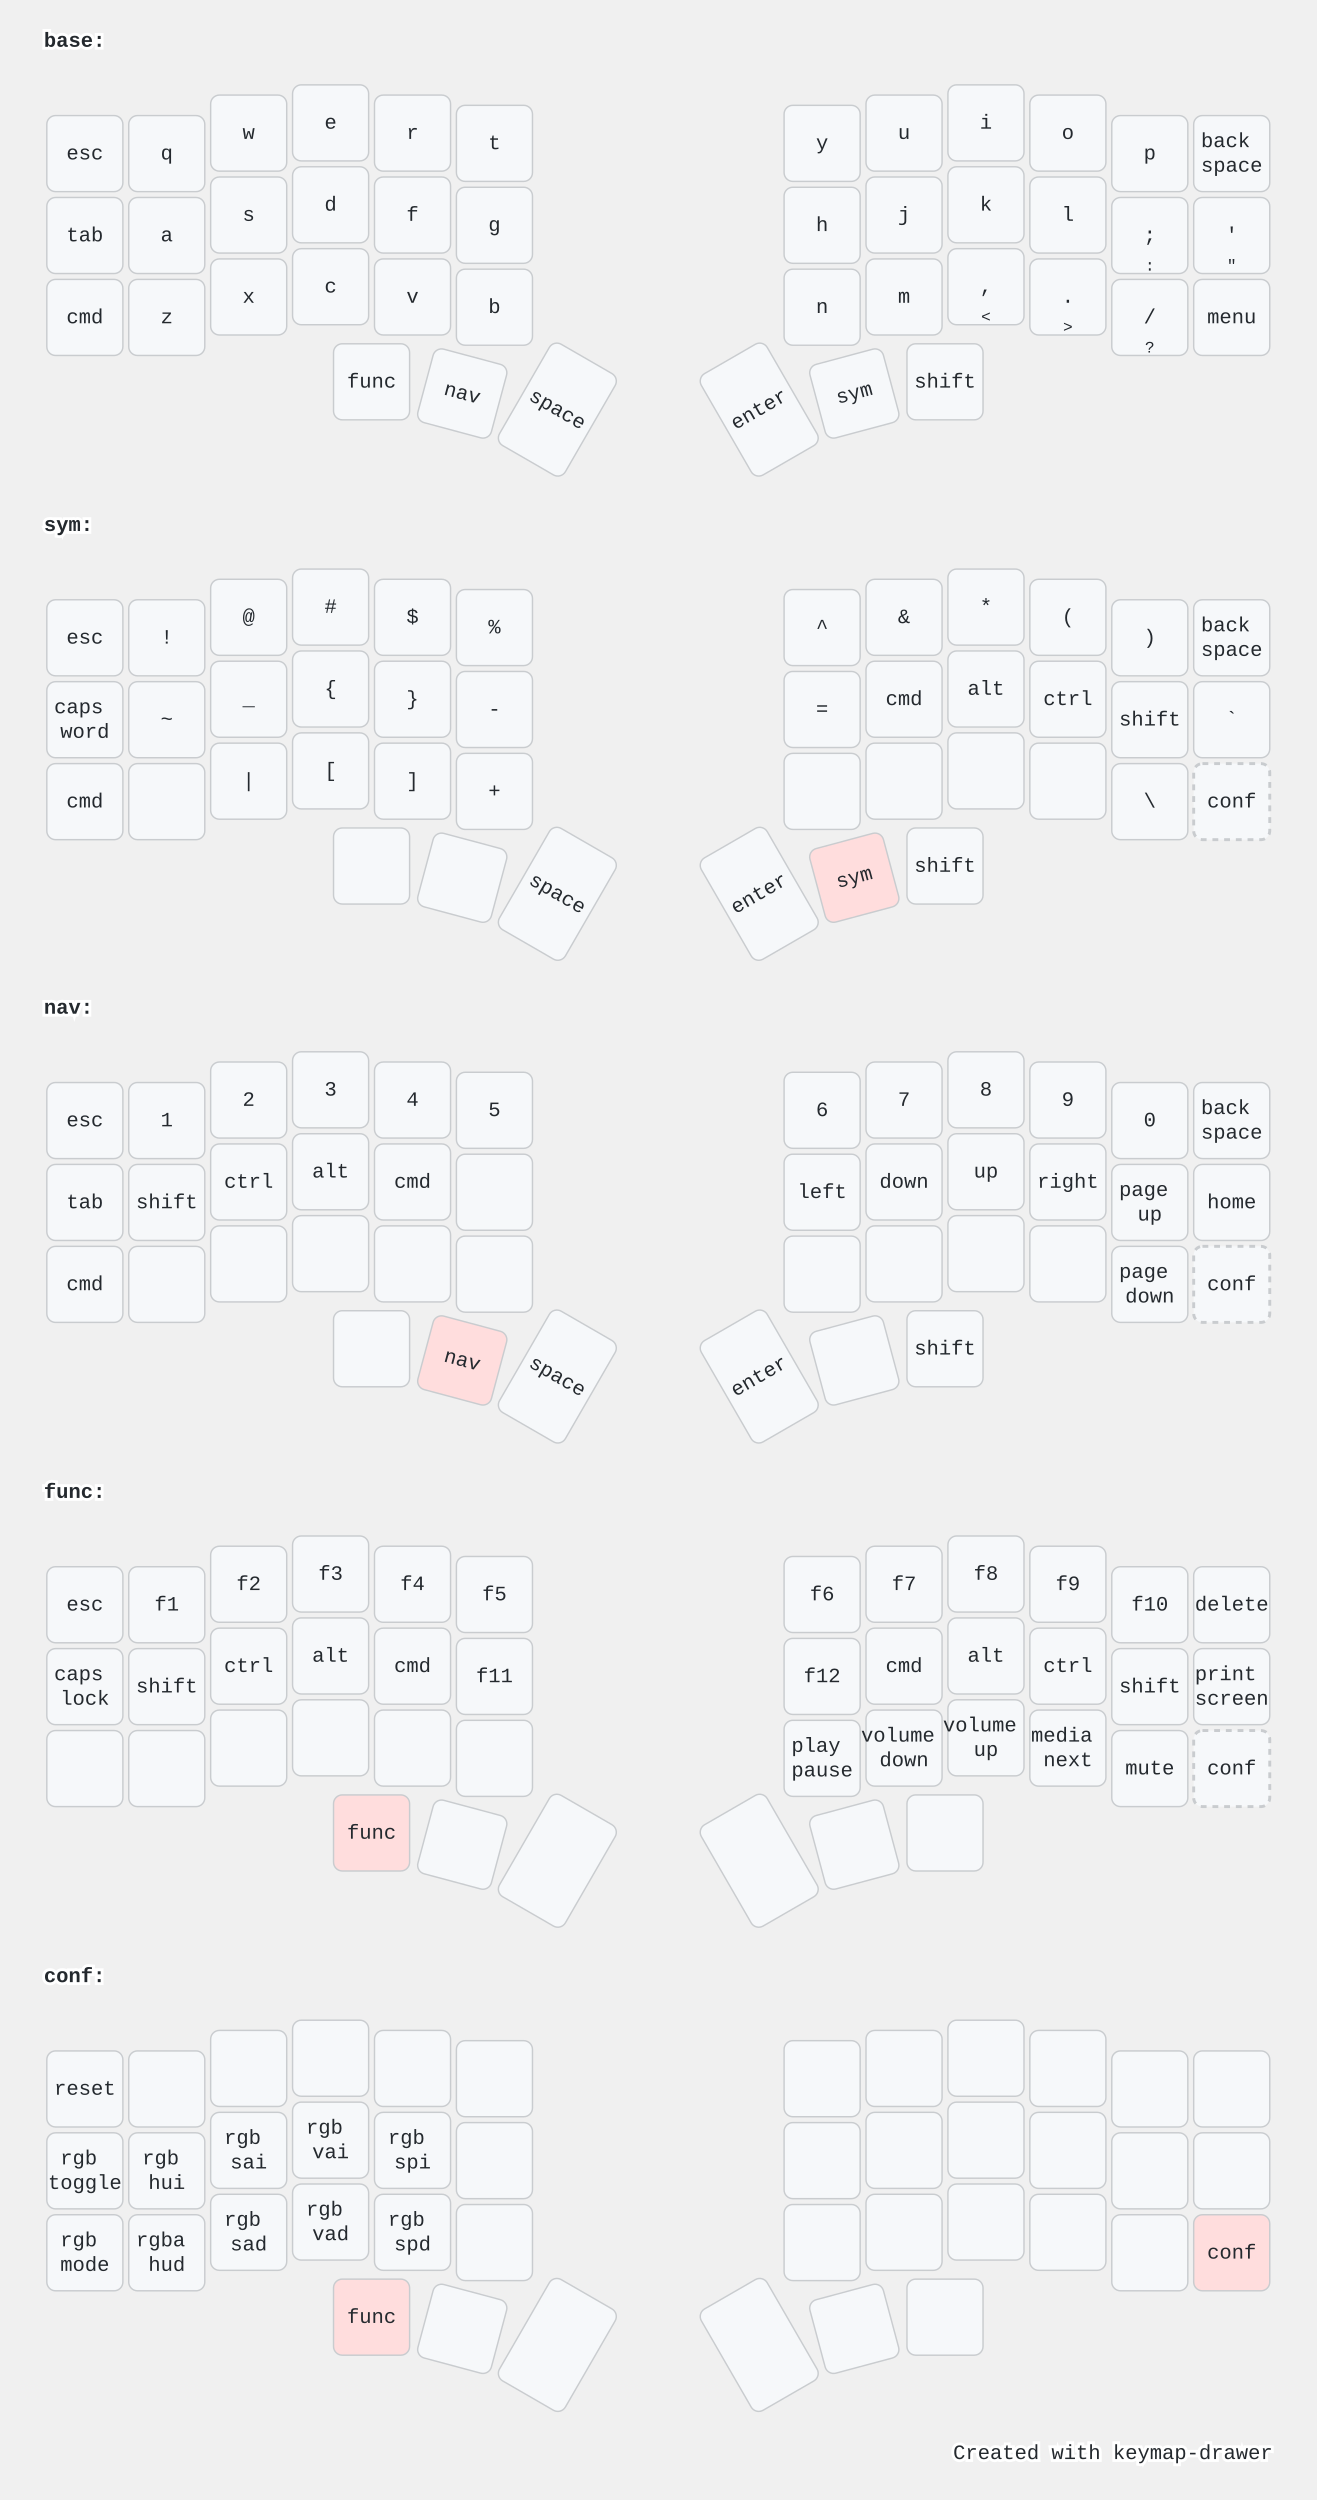
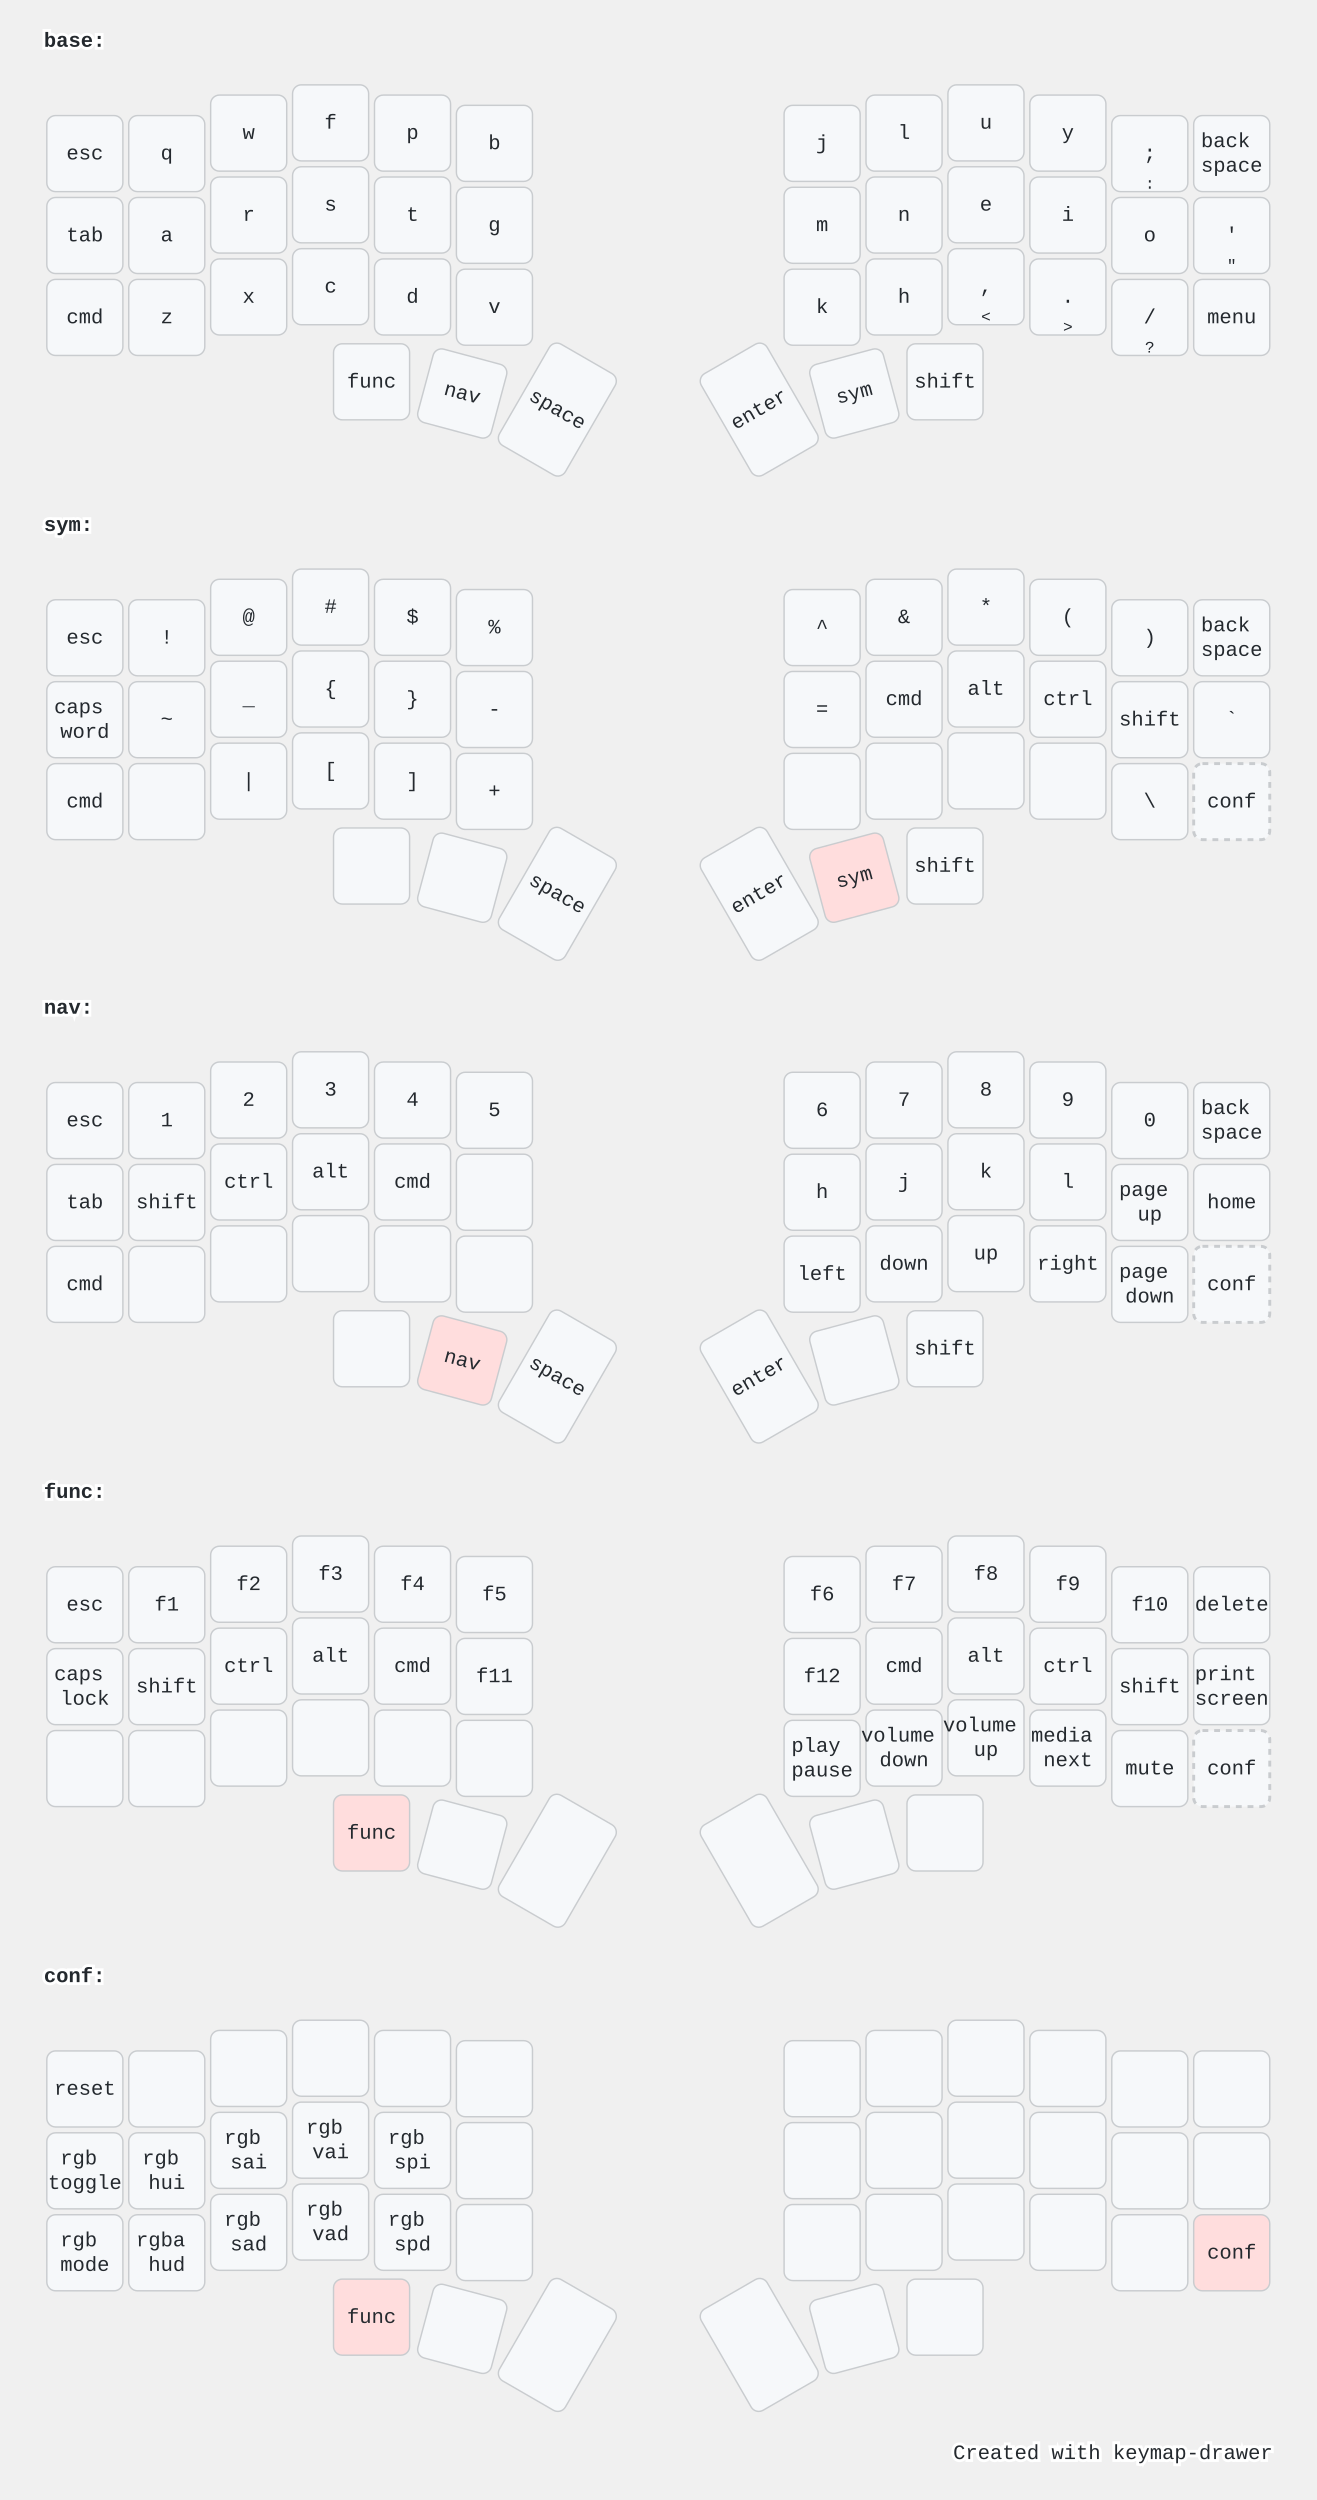
<svg xmlns="http://www.w3.org/2000/svg" width="900" height="1709" viewBox="0 0 900 1709" class="keymap">
  <style>/* inherit to force styles through use tags */
svg path {
    fill: inherit;
}

/* font and background color specifications */
svg.keymap {
    font-family: SFMono-Regular,Consolas,Liberation Mono,Menlo,monospace;
    font-size: 14px;
    font-kerning: normal;
    text-rendering: optimizeLegibility;
    fill: #24292e;
}

/* default key styling */
rect.key {
    fill: #f6f8fa;
}

rect.key, rect.combo {
    stroke: #c9cccf;
    stroke-width: 1;
}

/* default key side styling, only used is draw_key_sides is set */
rect.side {
    filter: brightness(90%);
}

/* color accent for combo boxes */
rect.combo, rect.combo-separate {
    fill: #cdf;
}

/* color accent for held keys */
rect.held, rect.combo.held {
    fill: #fdd;
}

/* color accent for ghost (optional) keys */
rect.ghost, rect.combo.ghost {
    stroke-dasharray: 4, 4;
    stroke-width: 2;
}

text {
    text-anchor: middle;
    dominant-baseline: middle;
}

/* styling for layer labels */
text.label {
    font-weight: bold;
    text-anchor: start;
    stroke: white;
    stroke-width: 4;
    paint-order: stroke;
}

/* styling for optional footer */
text.footer {
    text-anchor: end;
    dominant-baseline: auto;
    stroke: white;
    stroke-width: 4;
    paint-order: stroke;
}

/* styling for combo tap, and key hold/shifted label text */
text.combo, text.hold, text.shifted {
    font-size: 11px;
}

text.hold {
    text-anchor: middle;
    dominant-baseline: auto;
}

text.shifted {
    text-anchor: middle;
    dominant-baseline: hanging;
}

/* styling for hold/shifted label text in combo box */
text.combo.hold, text.combo.shifted {
    font-size: 8px;
}

/* lighter symbol for transparent keys */
text.trans {
    fill: #7b7e81;
}

/* styling for combo dendrons */
path.combo {
    stroke-width: 1;
    stroke: gray;
    fill: none;
}

/* Start Tabler Icons Cleanup */
/* cannot use height/width with glyphs */
.icon-tabler &gt; path {
    fill: inherit;
    stroke: inherit;
    stroke-width: 2;
}
/* hide tabler's default box */
.icon-tabler &gt; path[stroke="none"][fill="none"] {
    visibility: hidden;
}
/* End Tabler Icons Cleanup */

@media (prefers-color-scheme: dark) {
svg.keymap { fill: #d1d6db; }
rect.key { fill: #3f4750; }
rect.key, rect.combo { stroke: #60666c; }
rect.combo, rect.combo-separate { fill: #1f3d7a; }
rect.held, rect.combo.held { fill: #854747; }
text.label, text.footer { stroke: black; }
text.trans { fill: #7e8184; }
path.combo { stroke: #7f7f7f; }

}</style>
  <g transform="translate(30, 0)" class="layer-base">
    <text x="0" y="28" class="label">base:</text>
    <g transform="translate(0, 56)">
      <g transform="translate(28, 49)" class="key keypos-0">
        <rect rx="6" ry="6" x="-26" y="-26" width="52" height="52" class="key" />
        <text x="0" y="0" class="key tap">esc</text>
      </g>
      <g transform="translate(84, 49)" class="key keypos-1">
        <rect rx="6" ry="6" x="-26" y="-26" width="52" height="52" class="key" />
        <text x="0" y="0" class="key tap">q</text>
      </g>
      <g transform="translate(140, 35)" class="key keypos-2">
        <rect rx="6" ry="6" x="-26" y="-26" width="52" height="52" class="key" />
        <text x="0" y="0" class="key tap">w</text>
      </g>
      <g transform="translate(196, 28)" class="key keypos-3">
        <rect rx="6" ry="6" x="-26" y="-26" width="52" height="52" class="key" />
-         <text x="0" y="0" class="key tap">e</text>
+         <text x="0" y="0" class="key tap">f</text>
      </g>
      <g transform="translate(252, 35)" class="key keypos-4">
        <rect rx="6" ry="6" x="-26" y="-26" width="52" height="52" class="key" />
-         <text x="0" y="0" class="key tap">r</text>
+         <text x="0" y="0" class="key tap">p</text>
      </g>
      <g transform="translate(308, 42)" class="key keypos-5">
        <rect rx="6" ry="6" x="-26" y="-26" width="52" height="52" class="key" />
-         <text x="0" y="0" class="key tap">t</text>
+         <text x="0" y="0" class="key tap">b</text>
      </g>
      <g transform="translate(532, 42)" class="key keypos-6">
        <rect rx="6" ry="6" x="-26" y="-26" width="52" height="52" class="key" />
+         <text x="0" y="0" class="key tap">j</text>
+       </g>
+       <g transform="translate(588, 35)" class="key keypos-7">
+         <rect rx="6" ry="6" x="-26" y="-26" width="52" height="52" class="key" />
+         <text x="0" y="0" class="key tap">l</text>
+       </g>
+       <g transform="translate(644, 28)" class="key keypos-8">
+         <rect rx="6" ry="6" x="-26" y="-26" width="52" height="52" class="key" />
+         <text x="0" y="0" class="key tap">u</text>
+       </g>
+       <g transform="translate(700, 35)" class="key keypos-9">
+         <rect rx="6" ry="6" x="-26" y="-26" width="52" height="52" class="key" />
        <text x="0" y="0" class="key tap">y</text>
      </g>
-       <g transform="translate(588, 35)" class="key keypos-7">
-         <rect rx="6" ry="6" x="-26" y="-26" width="52" height="52" class="key" />
-         <text x="0" y="0" class="key tap">u</text>
-       </g>
-       <g transform="translate(644, 28)" class="key keypos-8">
-         <rect rx="6" ry="6" x="-26" y="-26" width="52" height="52" class="key" />
-         <text x="0" y="0" class="key tap">i</text>
-       </g>
-       <g transform="translate(700, 35)" class="key keypos-9">
-         <rect rx="6" ry="6" x="-26" y="-26" width="52" height="52" class="key" />
-         <text x="0" y="0" class="key tap">o</text>
-       </g>
      <g transform="translate(756, 49)" class="key keypos-10">
        <rect rx="6" ry="6" x="-26" y="-26" width="52" height="52" class="key" />
-         <text x="0" y="0" class="key tap">p</text>
+         <text x="0" y="0" class="key tap">;</text>
+         <text x="0" y="24" class="key hold">:</text>
      </g>
      <g transform="translate(812, 49)" class="key keypos-11">
        <rect rx="6" ry="6" x="-26" y="-26" width="52" height="52" class="key" />
        <text x="0" y="0" class="key tap">
          <tspan x="0" dy="-0.6em">back</tspan>
          <tspan x="0" dy="1.2em">space</tspan>
        </text>
      </g>
      <g transform="translate(28, 105)" class="key keypos-12">
        <rect rx="6" ry="6" x="-26" y="-26" width="52" height="52" class="key" />
        <text x="0" y="0" class="key tap">tab</text>
      </g>
      <g transform="translate(84, 105)" class="key keypos-13">
        <rect rx="6" ry="6" x="-26" y="-26" width="52" height="52" class="key" />
        <text x="0" y="0" class="key tap">a</text>
      </g>
      <g transform="translate(140, 91)" class="key keypos-14">
        <rect rx="6" ry="6" x="-26" y="-26" width="52" height="52" class="key" />
+         <text x="0" y="0" class="key tap">r</text>
+       </g>
+       <g transform="translate(196, 84)" class="key keypos-15">
+         <rect rx="6" ry="6" x="-26" y="-26" width="52" height="52" class="key" />
        <text x="0" y="0" class="key tap">s</text>
      </g>
-       <g transform="translate(196, 84)" class="key keypos-15">
-         <rect rx="6" ry="6" x="-26" y="-26" width="52" height="52" class="key" />
-         <text x="0" y="0" class="key tap">d</text>
-       </g>
      <g transform="translate(252, 91)" class="key keypos-16">
        <rect rx="6" ry="6" x="-26" y="-26" width="52" height="52" class="key" />
-         <text x="0" y="0" class="key tap">f</text>
+         <text x="0" y="0" class="key tap">t</text>
      </g>
      <g transform="translate(308, 98)" class="key keypos-17">
        <rect rx="6" ry="6" x="-26" y="-26" width="52" height="52" class="key" />
        <text x="0" y="0" class="key tap">g</text>
      </g>
      <g transform="translate(532, 98)" class="key keypos-18">
        <rect rx="6" ry="6" x="-26" y="-26" width="52" height="52" class="key" />
-         <text x="0" y="0" class="key tap">h</text>
+         <text x="0" y="0" class="key tap">m</text>
      </g>
      <g transform="translate(588, 91)" class="key keypos-19">
        <rect rx="6" ry="6" x="-26" y="-26" width="52" height="52" class="key" />
-         <text x="0" y="0" class="key tap">j</text>
+         <text x="0" y="0" class="key tap">n</text>
      </g>
      <g transform="translate(644, 84)" class="key keypos-20">
        <rect rx="6" ry="6" x="-26" y="-26" width="52" height="52" class="key" />
-         <text x="0" y="0" class="key tap">k</text>
+         <text x="0" y="0" class="key tap">e</text>
      </g>
      <g transform="translate(700, 91)" class="key keypos-21">
        <rect rx="6" ry="6" x="-26" y="-26" width="52" height="52" class="key" />
-         <text x="0" y="0" class="key tap">l</text>
+         <text x="0" y="0" class="key tap">i</text>
      </g>
      <g transform="translate(756, 105)" class="key keypos-22">
        <rect rx="6" ry="6" x="-26" y="-26" width="52" height="52" class="key" />
-         <text x="0" y="0" class="key tap">;</text>
-         <text x="0" y="24" class="key hold">:</text>
+         <text x="0" y="0" class="key tap">o</text>
      </g>
      <g transform="translate(812, 105)" class="key keypos-23">
        <rect rx="6" ry="6" x="-26" y="-26" width="52" height="52" class="key" />
        <text x="0" y="0" class="key tap">'</text>
        <text x="0" y="24" class="key hold">"</text>
      </g>
      <g transform="translate(28, 161)" class="key keypos-24">
        <rect rx="6" ry="6" x="-26" y="-26" width="52" height="52" class="key" />
        <text x="0" y="0" class="key tap">cmd</text>
      </g>
      <g transform="translate(84, 161)" class="key keypos-25">
        <rect rx="6" ry="6" x="-26" y="-26" width="52" height="52" class="key" />
        <text x="0" y="0" class="key tap">z</text>
      </g>
      <g transform="translate(140, 147)" class="key keypos-26">
        <rect rx="6" ry="6" x="-26" y="-26" width="52" height="52" class="key" />
        <text x="0" y="0" class="key tap">x</text>
      </g>
      <g transform="translate(196, 140)" class="key keypos-27">
        <rect rx="6" ry="6" x="-26" y="-26" width="52" height="52" class="key" />
        <text x="0" y="0" class="key tap">c</text>
      </g>
      <g transform="translate(252, 147)" class="key keypos-28">
        <rect rx="6" ry="6" x="-26" y="-26" width="52" height="52" class="key" />
+         <text x="0" y="0" class="key tap">d</text>
+       </g>
+       <g transform="translate(308, 154)" class="key keypos-29">
+         <rect rx="6" ry="6" x="-26" y="-26" width="52" height="52" class="key" />
        <text x="0" y="0" class="key tap">v</text>
      </g>
-       <g transform="translate(308, 154)" class="key keypos-29">
-         <rect rx="6" ry="6" x="-26" y="-26" width="52" height="52" class="key" />
-         <text x="0" y="0" class="key tap">b</text>
-       </g>
      <g transform="translate(532, 154)" class="key keypos-30">
        <rect rx="6" ry="6" x="-26" y="-26" width="52" height="52" class="key" />
-         <text x="0" y="0" class="key tap">n</text>
+         <text x="0" y="0" class="key tap">k</text>
      </g>
      <g transform="translate(588, 147)" class="key keypos-31">
        <rect rx="6" ry="6" x="-26" y="-26" width="52" height="52" class="key" />
-         <text x="0" y="0" class="key tap">m</text>
+         <text x="0" y="0" class="key tap">h</text>
      </g>
      <g transform="translate(644, 140)" class="key keypos-32">
        <rect rx="6" ry="6" x="-26" y="-26" width="52" height="52" class="key" />
        <text x="0" y="0" class="key tap">,</text>
        <text x="0" y="24" class="key hold">&lt;</text>
      </g>
      <g transform="translate(700, 147)" class="key keypos-33">
        <rect rx="6" ry="6" x="-26" y="-26" width="52" height="52" class="key" />
        <text x="0" y="0" class="key tap">.</text>
        <text x="0" y="24" class="key hold">&gt;</text>
      </g>
      <g transform="translate(756, 161)" class="key keypos-34">
        <rect rx="6" ry="6" x="-26" y="-26" width="52" height="52" class="key" />
        <text x="0" y="0" class="key tap">/</text>
        <text x="0" y="24" class="key hold">?</text>
      </g>
      <g transform="translate(812, 161)" class="key keypos-35">
        <rect rx="6" ry="6" x="-26" y="-26" width="52" height="52" class="key" />
        <text x="0" y="0" class="key tap">menu</text>
      </g>
      <g transform="translate(224, 205)" class="key keypos-36">
        <rect rx="6" ry="6" x="-26" y="-26" width="52" height="52" class="key" />
        <text x="0" y="0" class="key tap">func</text>
      </g>
      <g transform="translate(286, 213) rotate(15.0)" class="key keypos-37">
        <rect rx="6" ry="6" x="-26" y="-26" width="52" height="52" class="key" />
        <text x="0" y="0" class="key tap">nav</text>
      </g>
      <g transform="translate(351, 224) rotate(30.0)" class="key keypos-38">
        <rect rx="6" ry="6" x="-26" y="-40" width="52" height="80" class="key" />
        <text x="0" y="0" class="key tap">space</text>
      </g>
      <g transform="translate(489, 224) rotate(-30.0)" class="key keypos-39">
        <rect rx="6" ry="6" x="-26" y="-40" width="52" height="80" class="key" />
        <text x="0" y="0" class="key tap">enter</text>
      </g>
      <g transform="translate(554, 213) rotate(-15.0)" class="key keypos-40">
        <rect rx="6" ry="6" x="-26" y="-26" width="52" height="52" class="key" />
        <text x="0" y="0" class="key tap">sym</text>
      </g>
      <g transform="translate(616, 205)" class="key keypos-41">
        <rect rx="6" ry="6" x="-26" y="-26" width="52" height="52" class="key" />
        <text x="0" y="0" class="key tap">shift</text>
      </g>
    </g>
  </g>
  <g transform="translate(30, 331)" class="layer-sym">
    <text x="0" y="28" class="label">sym:</text>
    <g transform="translate(0, 56)">
      <g transform="translate(28, 49)" class="key keypos-0">
        <rect rx="6" ry="6" x="-26" y="-26" width="52" height="52" class="key" />
        <text x="0" y="0" class="key tap">esc</text>
      </g>
      <g transform="translate(84, 49)" class="key keypos-1">
        <rect rx="6" ry="6" x="-26" y="-26" width="52" height="52" class="key" />
        <text x="0" y="0" class="key tap">!</text>
      </g>
      <g transform="translate(140, 35)" class="key keypos-2">
        <rect rx="6" ry="6" x="-26" y="-26" width="52" height="52" class="key" />
        <text x="0" y="0" class="key tap">@</text>
      </g>
      <g transform="translate(196, 28)" class="key keypos-3">
        <rect rx="6" ry="6" x="-26" y="-26" width="52" height="52" class="key" />
        <text x="0" y="0" class="key tap">#</text>
      </g>
      <g transform="translate(252, 35)" class="key keypos-4">
        <rect rx="6" ry="6" x="-26" y="-26" width="52" height="52" class="key" />
        <text x="0" y="0" class="key tap">$</text>
      </g>
      <g transform="translate(308, 42)" class="key keypos-5">
        <rect rx="6" ry="6" x="-26" y="-26" width="52" height="52" class="key" />
        <text x="0" y="0" class="key tap">%</text>
      </g>
      <g transform="translate(532, 42)" class="key keypos-6">
        <rect rx="6" ry="6" x="-26" y="-26" width="52" height="52" class="key" />
        <text x="0" y="0" class="key tap">^</text>
      </g>
      <g transform="translate(588, 35)" class="key keypos-7">
        <rect rx="6" ry="6" x="-26" y="-26" width="52" height="52" class="key" />
        <text x="0" y="0" class="key tap">&amp;</text>
      </g>
      <g transform="translate(644, 28)" class="key keypos-8">
        <rect rx="6" ry="6" x="-26" y="-26" width="52" height="52" class="key" />
        <text x="0" y="0" class="key tap">*</text>
      </g>
      <g transform="translate(700, 35)" class="key keypos-9">
        <rect rx="6" ry="6" x="-26" y="-26" width="52" height="52" class="key" />
        <text x="0" y="0" class="key tap">(</text>
      </g>
      <g transform="translate(756, 49)" class="key keypos-10">
        <rect rx="6" ry="6" x="-26" y="-26" width="52" height="52" class="key" />
        <text x="0" y="0" class="key tap">)</text>
      </g>
      <g transform="translate(812, 49)" class="key keypos-11">
        <rect rx="6" ry="6" x="-26" y="-26" width="52" height="52" class="key" />
        <text x="0" y="0" class="key tap">
          <tspan x="0" dy="-0.6em">back</tspan>
          <tspan x="0" dy="1.2em">space</tspan>
        </text>
      </g>
      <g transform="translate(28, 105)" class="key keypos-12">
        <rect rx="6" ry="6" x="-26" y="-26" width="52" height="52" class="key" />
        <text x="0" y="0" class="key tap">
          <tspan x="0" dy="-0.6em">caps</tspan>
          <tspan x="0" dy="1.2em">word</tspan>
        </text>
      </g>
      <g transform="translate(84, 105)" class="key keypos-13">
        <rect rx="6" ry="6" x="-26" y="-26" width="52" height="52" class="key" />
        <text x="0" y="0" class="key tap">~</text>
      </g>
      <g transform="translate(140, 91)" class="key keypos-14">
        <rect rx="6" ry="6" x="-26" y="-26" width="52" height="52" class="key" />
        <text x="0" y="0" class="key tap">_</text>
      </g>
      <g transform="translate(196, 84)" class="key keypos-15">
        <rect rx="6" ry="6" x="-26" y="-26" width="52" height="52" class="key" />
        <text x="0" y="0" class="key tap">{</text>
      </g>
      <g transform="translate(252, 91)" class="key keypos-16">
        <rect rx="6" ry="6" x="-26" y="-26" width="52" height="52" class="key" />
        <text x="0" y="0" class="key tap">}</text>
      </g>
      <g transform="translate(308, 98)" class="key keypos-17">
        <rect rx="6" ry="6" x="-26" y="-26" width="52" height="52" class="key" />
        <text x="0" y="0" class="key tap">-</text>
      </g>
      <g transform="translate(532, 98)" class="key keypos-18">
        <rect rx="6" ry="6" x="-26" y="-26" width="52" height="52" class="key" />
        <text x="0" y="0" class="key tap">=</text>
      </g>
      <g transform="translate(588, 91)" class="key keypos-19">
        <rect rx="6" ry="6" x="-26" y="-26" width="52" height="52" class="key" />
        <text x="0" y="0" class="key tap">cmd</text>
      </g>
      <g transform="translate(644, 84)" class="key keypos-20">
        <rect rx="6" ry="6" x="-26" y="-26" width="52" height="52" class="key" />
        <text x="0" y="0" class="key tap">alt</text>
      </g>
      <g transform="translate(700, 91)" class="key keypos-21">
        <rect rx="6" ry="6" x="-26" y="-26" width="52" height="52" class="key" />
        <text x="0" y="0" class="key tap">ctrl</text>
      </g>
      <g transform="translate(756, 105)" class="key keypos-22">
        <rect rx="6" ry="6" x="-26" y="-26" width="52" height="52" class="key" />
        <text x="0" y="0" class="key tap">shift</text>
      </g>
      <g transform="translate(812, 105)" class="key keypos-23">
        <rect rx="6" ry="6" x="-26" y="-26" width="52" height="52" class="key" />
        <text x="0" y="0" class="key tap">`</text>
      </g>
      <g transform="translate(28, 161)" class="key keypos-24">
        <rect rx="6" ry="6" x="-26" y="-26" width="52" height="52" class="key" />
        <text x="0" y="0" class="key tap">cmd</text>
      </g>
      <g transform="translate(84, 161)" class="key keypos-25">
        <rect rx="6" ry="6" x="-26" y="-26" width="52" height="52" class="key" />
      </g>
      <g transform="translate(140, 147)" class="key keypos-26">
        <rect rx="6" ry="6" x="-26" y="-26" width="52" height="52" class="key" />
        <text x="0" y="0" class="key tap">|</text>
      </g>
      <g transform="translate(196, 140)" class="key keypos-27">
        <rect rx="6" ry="6" x="-26" y="-26" width="52" height="52" class="key" />
        <text x="0" y="0" class="key tap">[</text>
      </g>
      <g transform="translate(252, 147)" class="key keypos-28">
        <rect rx="6" ry="6" x="-26" y="-26" width="52" height="52" class="key" />
        <text x="0" y="0" class="key tap">]</text>
      </g>
      <g transform="translate(308, 154)" class="key keypos-29">
        <rect rx="6" ry="6" x="-26" y="-26" width="52" height="52" class="key" />
        <text x="0" y="0" class="key tap">+</text>
      </g>
      <g transform="translate(532, 154)" class="key keypos-30">
        <rect rx="6" ry="6" x="-26" y="-26" width="52" height="52" class="key" />
      </g>
      <g transform="translate(588, 147)" class="key keypos-31">
        <rect rx="6" ry="6" x="-26" y="-26" width="52" height="52" class="key" />
      </g>
      <g transform="translate(644, 140)" class="key keypos-32">
        <rect rx="6" ry="6" x="-26" y="-26" width="52" height="52" class="key" />
      </g>
      <g transform="translate(700, 147)" class="key keypos-33">
        <rect rx="6" ry="6" x="-26" y="-26" width="52" height="52" class="key" />
      </g>
      <g transform="translate(756, 161)" class="key keypos-34">
        <rect rx="6" ry="6" x="-26" y="-26" width="52" height="52" class="key" />
        <text x="0" y="0" class="key tap">\</text>
      </g>
      <g transform="translate(812, 161)" class="key ghost keypos-35">
        <rect rx="6" ry="6" x="-26" y="-26" width="52" height="52" class="key ghost" />
        <text x="0" y="0" class="key ghost tap">conf</text>
      </g>
      <g transform="translate(224, 205)" class="key keypos-36">
        <rect rx="6" ry="6" x="-26" y="-26" width="52" height="52" class="key" />
      </g>
      <g transform="translate(286, 213) rotate(15.0)" class="key keypos-37">
        <rect rx="6" ry="6" x="-26" y="-26" width="52" height="52" class="key" />
      </g>
      <g transform="translate(351, 224) rotate(30.0)" class="key keypos-38">
        <rect rx="6" ry="6" x="-26" y="-40" width="52" height="80" class="key" />
        <text x="0" y="0" class="key tap">space</text>
      </g>
      <g transform="translate(489, 224) rotate(-30.0)" class="key keypos-39">
        <rect rx="6" ry="6" x="-26" y="-40" width="52" height="80" class="key" />
        <text x="0" y="0" class="key tap">enter</text>
      </g>
      <g transform="translate(554, 213) rotate(-15.0)" class="key held keypos-40">
        <rect rx="6" ry="6" x="-26" y="-26" width="52" height="52" class="key held" />
        <text x="0" y="0" class="key held tap">sym</text>
      </g>
      <g transform="translate(616, 205)" class="key keypos-41">
        <rect rx="6" ry="6" x="-26" y="-26" width="52" height="52" class="key" />
        <text x="0" y="0" class="key tap">shift</text>
      </g>
    </g>
  </g>
  <g transform="translate(30, 661)" class="layer-nav">
    <text x="0" y="28" class="label">nav:</text>
    <g transform="translate(0, 56)">
      <g transform="translate(28, 49)" class="key keypos-0">
        <rect rx="6" ry="6" x="-26" y="-26" width="52" height="52" class="key" />
        <text x="0" y="0" class="key tap">esc</text>
      </g>
      <g transform="translate(84, 49)" class="key keypos-1">
        <rect rx="6" ry="6" x="-26" y="-26" width="52" height="52" class="key" />
        <text x="0" y="0" class="key tap">1</text>
      </g>
      <g transform="translate(140, 35)" class="key keypos-2">
        <rect rx="6" ry="6" x="-26" y="-26" width="52" height="52" class="key" />
        <text x="0" y="0" class="key tap">2</text>
      </g>
      <g transform="translate(196, 28)" class="key keypos-3">
        <rect rx="6" ry="6" x="-26" y="-26" width="52" height="52" class="key" />
        <text x="0" y="0" class="key tap">3</text>
      </g>
      <g transform="translate(252, 35)" class="key keypos-4">
        <rect rx="6" ry="6" x="-26" y="-26" width="52" height="52" class="key" />
        <text x="0" y="0" class="key tap">4</text>
      </g>
      <g transform="translate(308, 42)" class="key keypos-5">
        <rect rx="6" ry="6" x="-26" y="-26" width="52" height="52" class="key" />
        <text x="0" y="0" class="key tap">5</text>
      </g>
      <g transform="translate(532, 42)" class="key keypos-6">
        <rect rx="6" ry="6" x="-26" y="-26" width="52" height="52" class="key" />
        <text x="0" y="0" class="key tap">6</text>
      </g>
      <g transform="translate(588, 35)" class="key keypos-7">
        <rect rx="6" ry="6" x="-26" y="-26" width="52" height="52" class="key" />
        <text x="0" y="0" class="key tap">7</text>
      </g>
      <g transform="translate(644, 28)" class="key keypos-8">
        <rect rx="6" ry="6" x="-26" y="-26" width="52" height="52" class="key" />
        <text x="0" y="0" class="key tap">8</text>
      </g>
      <g transform="translate(700, 35)" class="key keypos-9">
        <rect rx="6" ry="6" x="-26" y="-26" width="52" height="52" class="key" />
        <text x="0" y="0" class="key tap">9</text>
      </g>
      <g transform="translate(756, 49)" class="key keypos-10">
        <rect rx="6" ry="6" x="-26" y="-26" width="52" height="52" class="key" />
        <text x="0" y="0" class="key tap">0</text>
      </g>
      <g transform="translate(812, 49)" class="key keypos-11">
        <rect rx="6" ry="6" x="-26" y="-26" width="52" height="52" class="key" />
        <text x="0" y="0" class="key tap">
          <tspan x="0" dy="-0.6em">back</tspan>
          <tspan x="0" dy="1.2em">space</tspan>
        </text>
      </g>
      <g transform="translate(28, 105)" class="key keypos-12">
        <rect rx="6" ry="6" x="-26" y="-26" width="52" height="52" class="key" />
        <text x="0" y="0" class="key tap">tab</text>
      </g>
      <g transform="translate(84, 105)" class="key keypos-13">
        <rect rx="6" ry="6" x="-26" y="-26" width="52" height="52" class="key" />
        <text x="0" y="0" class="key tap">shift</text>
      </g>
      <g transform="translate(140, 91)" class="key keypos-14">
        <rect rx="6" ry="6" x="-26" y="-26" width="52" height="52" class="key" />
        <text x="0" y="0" class="key tap">ctrl</text>
      </g>
      <g transform="translate(196, 84)" class="key keypos-15">
        <rect rx="6" ry="6" x="-26" y="-26" width="52" height="52" class="key" />
        <text x="0" y="0" class="key tap">alt</text>
      </g>
      <g transform="translate(252, 91)" class="key keypos-16">
        <rect rx="6" ry="6" x="-26" y="-26" width="52" height="52" class="key" />
        <text x="0" y="0" class="key tap">cmd</text>
      </g>
      <g transform="translate(308, 98)" class="key keypos-17">
        <rect rx="6" ry="6" x="-26" y="-26" width="52" height="52" class="key" />
      </g>
      <g transform="translate(532, 98)" class="key keypos-18">
        <rect rx="6" ry="6" x="-26" y="-26" width="52" height="52" class="key" />
-         <text x="0" y="0" class="key tap">left</text>
+         <text x="0" y="0" class="key tap">h</text>
      </g>
      <g transform="translate(588, 91)" class="key keypos-19">
        <rect rx="6" ry="6" x="-26" y="-26" width="52" height="52" class="key" />
-         <text x="0" y="0" class="key tap">down</text>
+         <text x="0" y="0" class="key tap">j</text>
      </g>
      <g transform="translate(644, 84)" class="key keypos-20">
        <rect rx="6" ry="6" x="-26" y="-26" width="52" height="52" class="key" />
-         <text x="0" y="0" class="key tap">up</text>
+         <text x="0" y="0" class="key tap">k</text>
      </g>
      <g transform="translate(700, 91)" class="key keypos-21">
        <rect rx="6" ry="6" x="-26" y="-26" width="52" height="52" class="key" />
-         <text x="0" y="0" class="key tap">right</text>
+         <text x="0" y="0" class="key tap">l</text>
      </g>
      <g transform="translate(756, 105)" class="key keypos-22">
        <rect rx="6" ry="6" x="-26" y="-26" width="52" height="52" class="key" />
        <text x="0" y="0" class="key tap">
          <tspan x="0" dy="-0.6em">page</tspan>
          <tspan x="0" dy="1.2em">up</tspan>
        </text>
      </g>
      <g transform="translate(812, 105)" class="key keypos-23">
        <rect rx="6" ry="6" x="-26" y="-26" width="52" height="52" class="key" />
        <text x="0" y="0" class="key tap">home</text>
      </g>
      <g transform="translate(28, 161)" class="key keypos-24">
        <rect rx="6" ry="6" x="-26" y="-26" width="52" height="52" class="key" />
        <text x="0" y="0" class="key tap">cmd</text>
      </g>
      <g transform="translate(84, 161)" class="key keypos-25">
        <rect rx="6" ry="6" x="-26" y="-26" width="52" height="52" class="key" />
      </g>
      <g transform="translate(140, 147)" class="key keypos-26">
        <rect rx="6" ry="6" x="-26" y="-26" width="52" height="52" class="key" />
      </g>
      <g transform="translate(196, 140)" class="key keypos-27">
        <rect rx="6" ry="6" x="-26" y="-26" width="52" height="52" class="key" />
      </g>
      <g transform="translate(252, 147)" class="key keypos-28">
        <rect rx="6" ry="6" x="-26" y="-26" width="52" height="52" class="key" />
      </g>
      <g transform="translate(308, 154)" class="key keypos-29">
        <rect rx="6" ry="6" x="-26" y="-26" width="52" height="52" class="key" />
      </g>
      <g transform="translate(532, 154)" class="key keypos-30">
        <rect rx="6" ry="6" x="-26" y="-26" width="52" height="52" class="key" />
+         <text x="0" y="0" class="key tap">left</text>
      </g>
      <g transform="translate(588, 147)" class="key keypos-31">
        <rect rx="6" ry="6" x="-26" y="-26" width="52" height="52" class="key" />
+         <text x="0" y="0" class="key tap">down</text>
      </g>
      <g transform="translate(644, 140)" class="key keypos-32">
        <rect rx="6" ry="6" x="-26" y="-26" width="52" height="52" class="key" />
+         <text x="0" y="0" class="key tap">up</text>
      </g>
      <g transform="translate(700, 147)" class="key keypos-33">
        <rect rx="6" ry="6" x="-26" y="-26" width="52" height="52" class="key" />
+         <text x="0" y="0" class="key tap">right</text>
      </g>
      <g transform="translate(756, 161)" class="key keypos-34">
        <rect rx="6" ry="6" x="-26" y="-26" width="52" height="52" class="key" />
        <text x="0" y="0" class="key tap">
          <tspan x="0" dy="-0.6em">page</tspan>
          <tspan x="0" dy="1.2em">down</tspan>
        </text>
      </g>
      <g transform="translate(812, 161)" class="key ghost keypos-35">
        <rect rx="6" ry="6" x="-26" y="-26" width="52" height="52" class="key ghost" />
        <text x="0" y="0" class="key ghost tap">conf</text>
      </g>
      <g transform="translate(224, 205)" class="key keypos-36">
        <rect rx="6" ry="6" x="-26" y="-26" width="52" height="52" class="key" />
      </g>
      <g transform="translate(286, 213) rotate(15.0)" class="key held keypos-37">
        <rect rx="6" ry="6" x="-26" y="-26" width="52" height="52" class="key held" />
        <text x="0" y="0" class="key held tap">nav</text>
      </g>
      <g transform="translate(351, 224) rotate(30.0)" class="key keypos-38">
        <rect rx="6" ry="6" x="-26" y="-40" width="52" height="80" class="key" />
        <text x="0" y="0" class="key tap">space</text>
      </g>
      <g transform="translate(489, 224) rotate(-30.0)" class="key keypos-39">
        <rect rx="6" ry="6" x="-26" y="-40" width="52" height="80" class="key" />
        <text x="0" y="0" class="key tap">enter</text>
      </g>
      <g transform="translate(554, 213) rotate(-15.0)" class="key keypos-40">
        <rect rx="6" ry="6" x="-26" y="-26" width="52" height="52" class="key" />
      </g>
      <g transform="translate(616, 205)" class="key keypos-41">
        <rect rx="6" ry="6" x="-26" y="-26" width="52" height="52" class="key" />
        <text x="0" y="0" class="key tap">shift</text>
      </g>
    </g>
  </g>
  <g transform="translate(30, 992)" class="layer-func">
    <text x="0" y="28" class="label">func:</text>
    <g transform="translate(0, 56)">
      <g transform="translate(28, 49)" class="key keypos-0">
        <rect rx="6" ry="6" x="-26" y="-26" width="52" height="52" class="key" />
        <text x="0" y="0" class="key tap">esc</text>
      </g>
      <g transform="translate(84, 49)" class="key keypos-1">
        <rect rx="6" ry="6" x="-26" y="-26" width="52" height="52" class="key" />
        <text x="0" y="0" class="key tap">f1</text>
      </g>
      <g transform="translate(140, 35)" class="key keypos-2">
        <rect rx="6" ry="6" x="-26" y="-26" width="52" height="52" class="key" />
        <text x="0" y="0" class="key tap">f2</text>
      </g>
      <g transform="translate(196, 28)" class="key keypos-3">
        <rect rx="6" ry="6" x="-26" y="-26" width="52" height="52" class="key" />
        <text x="0" y="0" class="key tap">f3</text>
      </g>
      <g transform="translate(252, 35)" class="key keypos-4">
        <rect rx="6" ry="6" x="-26" y="-26" width="52" height="52" class="key" />
        <text x="0" y="0" class="key tap">f4</text>
      </g>
      <g transform="translate(308, 42)" class="key keypos-5">
        <rect rx="6" ry="6" x="-26" y="-26" width="52" height="52" class="key" />
        <text x="0" y="0" class="key tap">f5</text>
      </g>
      <g transform="translate(532, 42)" class="key keypos-6">
        <rect rx="6" ry="6" x="-26" y="-26" width="52" height="52" class="key" />
        <text x="0" y="0" class="key tap">f6</text>
      </g>
      <g transform="translate(588, 35)" class="key keypos-7">
        <rect rx="6" ry="6" x="-26" y="-26" width="52" height="52" class="key" />
        <text x="0" y="0" class="key tap">f7</text>
      </g>
      <g transform="translate(644, 28)" class="key keypos-8">
        <rect rx="6" ry="6" x="-26" y="-26" width="52" height="52" class="key" />
        <text x="0" y="0" class="key tap">f8</text>
      </g>
      <g transform="translate(700, 35)" class="key keypos-9">
        <rect rx="6" ry="6" x="-26" y="-26" width="52" height="52" class="key" />
        <text x="0" y="0" class="key tap">f9</text>
      </g>
      <g transform="translate(756, 49)" class="key keypos-10">
        <rect rx="6" ry="6" x="-26" y="-26" width="52" height="52" class="key" />
        <text x="0" y="0" class="key tap">f10</text>
      </g>
      <g transform="translate(812, 49)" class="key keypos-11">
        <rect rx="6" ry="6" x="-26" y="-26" width="52" height="52" class="key" />
        <text x="0" y="0" class="key tap">delete</text>
      </g>
      <g transform="translate(28, 105)" class="key keypos-12">
        <rect rx="6" ry="6" x="-26" y="-26" width="52" height="52" class="key" />
        <text x="0" y="0" class="key tap">
          <tspan x="0" dy="-0.6em">caps</tspan>
          <tspan x="0" dy="1.2em">lock</tspan>
        </text>
      </g>
      <g transform="translate(84, 105)" class="key keypos-13">
        <rect rx="6" ry="6" x="-26" y="-26" width="52" height="52" class="key" />
        <text x="0" y="0" class="key tap">shift</text>
      </g>
      <g transform="translate(140, 91)" class="key keypos-14">
        <rect rx="6" ry="6" x="-26" y="-26" width="52" height="52" class="key" />
        <text x="0" y="0" class="key tap">ctrl</text>
      </g>
      <g transform="translate(196, 84)" class="key keypos-15">
        <rect rx="6" ry="6" x="-26" y="-26" width="52" height="52" class="key" />
        <text x="0" y="0" class="key tap">alt</text>
      </g>
      <g transform="translate(252, 91)" class="key keypos-16">
        <rect rx="6" ry="6" x="-26" y="-26" width="52" height="52" class="key" />
        <text x="0" y="0" class="key tap">cmd</text>
      </g>
      <g transform="translate(308, 98)" class="key keypos-17">
        <rect rx="6" ry="6" x="-26" y="-26" width="52" height="52" class="key" />
        <text x="0" y="0" class="key tap">f11</text>
      </g>
      <g transform="translate(532, 98)" class="key keypos-18">
        <rect rx="6" ry="6" x="-26" y="-26" width="52" height="52" class="key" />
        <text x="0" y="0" class="key tap">f12</text>
      </g>
      <g transform="translate(588, 91)" class="key keypos-19">
        <rect rx="6" ry="6" x="-26" y="-26" width="52" height="52" class="key" />
        <text x="0" y="0" class="key tap">cmd</text>
      </g>
      <g transform="translate(644, 84)" class="key keypos-20">
        <rect rx="6" ry="6" x="-26" y="-26" width="52" height="52" class="key" />
        <text x="0" y="0" class="key tap">alt</text>
      </g>
      <g transform="translate(700, 91)" class="key keypos-21">
        <rect rx="6" ry="6" x="-26" y="-26" width="52" height="52" class="key" />
        <text x="0" y="0" class="key tap">ctrl</text>
      </g>
      <g transform="translate(756, 105)" class="key keypos-22">
        <rect rx="6" ry="6" x="-26" y="-26" width="52" height="52" class="key" />
        <text x="0" y="0" class="key tap">shift</text>
      </g>
      <g transform="translate(812, 105)" class="key keypos-23">
        <rect rx="6" ry="6" x="-26" y="-26" width="52" height="52" class="key" />
        <text x="0" y="0" class="key tap">
          <tspan x="0" dy="-0.6em">print</tspan>
          <tspan x="0" dy="1.2em">screen</tspan>
        </text>
      </g>
      <g transform="translate(28, 161)" class="key keypos-24">
        <rect rx="6" ry="6" x="-26" y="-26" width="52" height="52" class="key" />
      </g>
      <g transform="translate(84, 161)" class="key keypos-25">
        <rect rx="6" ry="6" x="-26" y="-26" width="52" height="52" class="key" />
      </g>
      <g transform="translate(140, 147)" class="key keypos-26">
        <rect rx="6" ry="6" x="-26" y="-26" width="52" height="52" class="key" />
      </g>
      <g transform="translate(196, 140)" class="key keypos-27">
        <rect rx="6" ry="6" x="-26" y="-26" width="52" height="52" class="key" />
      </g>
      <g transform="translate(252, 147)" class="key keypos-28">
        <rect rx="6" ry="6" x="-26" y="-26" width="52" height="52" class="key" />
      </g>
      <g transform="translate(308, 154)" class="key keypos-29">
        <rect rx="6" ry="6" x="-26" y="-26" width="52" height="52" class="key" />
      </g>
      <g transform="translate(532, 154)" class="key keypos-30">
        <rect rx="6" ry="6" x="-26" y="-26" width="52" height="52" class="key" />
        <text x="0" y="0" class="key tap">
          <tspan x="0" dy="-0.6em">play</tspan>
          <tspan x="0" dy="1.2em">pause</tspan>
        </text>
      </g>
      <g transform="translate(588, 147)" class="key keypos-31">
        <rect rx="6" ry="6" x="-26" y="-26" width="52" height="52" class="key" />
        <text x="0" y="0" class="key tap">
          <tspan x="0" dy="-0.6em">volume</tspan>
          <tspan x="0" dy="1.2em">down</tspan>
        </text>
      </g>
      <g transform="translate(644, 140)" class="key keypos-32">
        <rect rx="6" ry="6" x="-26" y="-26" width="52" height="52" class="key" />
        <text x="0" y="0" class="key tap">
          <tspan x="0" dy="-0.6em">volume</tspan>
          <tspan x="0" dy="1.2em">up</tspan>
        </text>
      </g>
      <g transform="translate(700, 147)" class="key keypos-33">
        <rect rx="6" ry="6" x="-26" y="-26" width="52" height="52" class="key" />
        <text x="0" y="0" class="key tap">
          <tspan x="0" dy="-0.6em">media</tspan>
          <tspan x="0" dy="1.2em">next</tspan>
        </text>
      </g>
      <g transform="translate(756, 161)" class="key keypos-34">
        <rect rx="6" ry="6" x="-26" y="-26" width="52" height="52" class="key" />
        <text x="0" y="0" class="key tap">mute</text>
      </g>
      <g transform="translate(812, 161)" class="key ghost keypos-35">
        <rect rx="6" ry="6" x="-26" y="-26" width="52" height="52" class="key ghost" />
        <text x="0" y="0" class="key ghost tap">conf</text>
      </g>
      <g transform="translate(224, 205)" class="key held keypos-36">
        <rect rx="6" ry="6" x="-26" y="-26" width="52" height="52" class="key held" />
        <text x="0" y="0" class="key held tap">func</text>
      </g>
      <g transform="translate(286, 213) rotate(15.0)" class="key keypos-37">
        <rect rx="6" ry="6" x="-26" y="-26" width="52" height="52" class="key" />
      </g>
      <g transform="translate(351, 224) rotate(30.0)" class="key keypos-38">
        <rect rx="6" ry="6" x="-26" y="-40" width="52" height="80" class="key" />
      </g>
      <g transform="translate(489, 224) rotate(-30.0)" class="key keypos-39">
        <rect rx="6" ry="6" x="-26" y="-40" width="52" height="80" class="key" />
      </g>
      <g transform="translate(554, 213) rotate(-15.0)" class="key keypos-40">
        <rect rx="6" ry="6" x="-26" y="-26" width="52" height="52" class="key" />
      </g>
      <g transform="translate(616, 205)" class="key keypos-41">
        <rect rx="6" ry="6" x="-26" y="-26" width="52" height="52" class="key" />
      </g>
    </g>
  </g>
  <g transform="translate(30, 1323)" class="layer-conf">
    <text x="0" y="28" class="label">conf:</text>
    <g transform="translate(0, 56)">
      <g transform="translate(28, 49)" class="key keypos-0">
        <rect rx="6" ry="6" x="-26" y="-26" width="52" height="52" class="key" />
        <text x="0" y="0" class="key tap">reset</text>
      </g>
      <g transform="translate(84, 49)" class="key keypos-1">
        <rect rx="6" ry="6" x="-26" y="-26" width="52" height="52" class="key" />
      </g>
      <g transform="translate(140, 35)" class="key keypos-2">
        <rect rx="6" ry="6" x="-26" y="-26" width="52" height="52" class="key" />
      </g>
      <g transform="translate(196, 28)" class="key keypos-3">
        <rect rx="6" ry="6" x="-26" y="-26" width="52" height="52" class="key" />
      </g>
      <g transform="translate(252, 35)" class="key keypos-4">
        <rect rx="6" ry="6" x="-26" y="-26" width="52" height="52" class="key" />
      </g>
      <g transform="translate(308, 42)" class="key keypos-5">
        <rect rx="6" ry="6" x="-26" y="-26" width="52" height="52" class="key" />
      </g>
      <g transform="translate(532, 42)" class="key keypos-6">
        <rect rx="6" ry="6" x="-26" y="-26" width="52" height="52" class="key" />
      </g>
      <g transform="translate(588, 35)" class="key keypos-7">
        <rect rx="6" ry="6" x="-26" y="-26" width="52" height="52" class="key" />
      </g>
      <g transform="translate(644, 28)" class="key keypos-8">
        <rect rx="6" ry="6" x="-26" y="-26" width="52" height="52" class="key" />
      </g>
      <g transform="translate(700, 35)" class="key keypos-9">
        <rect rx="6" ry="6" x="-26" y="-26" width="52" height="52" class="key" />
      </g>
      <g transform="translate(756, 49)" class="key keypos-10">
        <rect rx="6" ry="6" x="-26" y="-26" width="52" height="52" class="key" />
      </g>
      <g transform="translate(812, 49)" class="key keypos-11">
        <rect rx="6" ry="6" x="-26" y="-26" width="52" height="52" class="key" />
      </g>
      <g transform="translate(28, 105)" class="key keypos-12">
        <rect rx="6" ry="6" x="-26" y="-26" width="52" height="52" class="key" />
        <text x="0" y="0" class="key tap">
          <tspan x="0" dy="-0.6em">rgb</tspan>
          <tspan x="0" dy="1.2em">toggle</tspan>
        </text>
      </g>
      <g transform="translate(84, 105)" class="key keypos-13">
        <rect rx="6" ry="6" x="-26" y="-26" width="52" height="52" class="key" />
        <text x="0" y="0" class="key tap">
          <tspan x="0" dy="-0.6em">rgb</tspan>
          <tspan x="0" dy="1.2em">hui</tspan>
        </text>
      </g>
      <g transform="translate(140, 91)" class="key keypos-14">
        <rect rx="6" ry="6" x="-26" y="-26" width="52" height="52" class="key" />
        <text x="0" y="0" class="key tap">
          <tspan x="0" dy="-0.6em">rgb</tspan>
          <tspan x="0" dy="1.2em">sai</tspan>
        </text>
      </g>
      <g transform="translate(196, 84)" class="key keypos-15">
        <rect rx="6" ry="6" x="-26" y="-26" width="52" height="52" class="key" />
        <text x="0" y="0" class="key tap">
          <tspan x="0" dy="-0.6em">rgb</tspan>
          <tspan x="0" dy="1.2em">vai</tspan>
        </text>
      </g>
      <g transform="translate(252, 91)" class="key keypos-16">
        <rect rx="6" ry="6" x="-26" y="-26" width="52" height="52" class="key" />
        <text x="0" y="0" class="key tap">
          <tspan x="0" dy="-0.6em">rgb</tspan>
          <tspan x="0" dy="1.2em">spi</tspan>
        </text>
      </g>
      <g transform="translate(308, 98)" class="key keypos-17">
        <rect rx="6" ry="6" x="-26" y="-26" width="52" height="52" class="key" />
      </g>
      <g transform="translate(532, 98)" class="key keypos-18">
        <rect rx="6" ry="6" x="-26" y="-26" width="52" height="52" class="key" />
      </g>
      <g transform="translate(588, 91)" class="key keypos-19">
        <rect rx="6" ry="6" x="-26" y="-26" width="52" height="52" class="key" />
      </g>
      <g transform="translate(644, 84)" class="key keypos-20">
        <rect rx="6" ry="6" x="-26" y="-26" width="52" height="52" class="key" />
      </g>
      <g transform="translate(700, 91)" class="key keypos-21">
        <rect rx="6" ry="6" x="-26" y="-26" width="52" height="52" class="key" />
      </g>
      <g transform="translate(756, 105)" class="key keypos-22">
        <rect rx="6" ry="6" x="-26" y="-26" width="52" height="52" class="key" />
      </g>
      <g transform="translate(812, 105)" class="key keypos-23">
        <rect rx="6" ry="6" x="-26" y="-26" width="52" height="52" class="key" />
      </g>
      <g transform="translate(28, 161)" class="key keypos-24">
        <rect rx="6" ry="6" x="-26" y="-26" width="52" height="52" class="key" />
        <text x="0" y="0" class="key tap">
          <tspan x="0" dy="-0.6em">rgb</tspan>
          <tspan x="0" dy="1.2em">mode</tspan>
        </text>
      </g>
      <g transform="translate(84, 161)" class="key keypos-25">
        <rect rx="6" ry="6" x="-26" y="-26" width="52" height="52" class="key" />
        <text x="0" y="0" class="key tap">
          <tspan x="0" dy="-0.6em">rgba</tspan>
          <tspan x="0" dy="1.2em">hud</tspan>
        </text>
      </g>
      <g transform="translate(140, 147)" class="key keypos-26">
        <rect rx="6" ry="6" x="-26" y="-26" width="52" height="52" class="key" />
        <text x="0" y="0" class="key tap">
          <tspan x="0" dy="-0.6em">rgb</tspan>
          <tspan x="0" dy="1.2em">sad</tspan>
        </text>
      </g>
      <g transform="translate(196, 140)" class="key keypos-27">
        <rect rx="6" ry="6" x="-26" y="-26" width="52" height="52" class="key" />
        <text x="0" y="0" class="key tap">
          <tspan x="0" dy="-0.6em">rgb</tspan>
          <tspan x="0" dy="1.2em">vad</tspan>
        </text>
      </g>
      <g transform="translate(252, 147)" class="key keypos-28">
        <rect rx="6" ry="6" x="-26" y="-26" width="52" height="52" class="key" />
        <text x="0" y="0" class="key tap">
          <tspan x="0" dy="-0.6em">rgb</tspan>
          <tspan x="0" dy="1.2em">spd</tspan>
        </text>
      </g>
      <g transform="translate(308, 154)" class="key keypos-29">
        <rect rx="6" ry="6" x="-26" y="-26" width="52" height="52" class="key" />
      </g>
      <g transform="translate(532, 154)" class="key keypos-30">
        <rect rx="6" ry="6" x="-26" y="-26" width="52" height="52" class="key" />
      </g>
      <g transform="translate(588, 147)" class="key keypos-31">
        <rect rx="6" ry="6" x="-26" y="-26" width="52" height="52" class="key" />
      </g>
      <g transform="translate(644, 140)" class="key keypos-32">
        <rect rx="6" ry="6" x="-26" y="-26" width="52" height="52" class="key" />
      </g>
      <g transform="translate(700, 147)" class="key keypos-33">
        <rect rx="6" ry="6" x="-26" y="-26" width="52" height="52" class="key" />
      </g>
      <g transform="translate(756, 161)" class="key keypos-34">
        <rect rx="6" ry="6" x="-26" y="-26" width="52" height="52" class="key" />
      </g>
      <g transform="translate(812, 161)" class="key held keypos-35">
        <rect rx="6" ry="6" x="-26" y="-26" width="52" height="52" class="key held" />
        <text x="0" y="0" class="key held tap">conf</text>
      </g>
      <g transform="translate(224, 205)" class="key held keypos-36">
        <rect rx="6" ry="6" x="-26" y="-26" width="52" height="52" class="key held" />
        <text x="0" y="0" class="key held tap">func</text>
      </g>
      <g transform="translate(286, 213) rotate(15.0)" class="key keypos-37">
        <rect rx="6" ry="6" x="-26" y="-26" width="52" height="52" class="key" />
      </g>
      <g transform="translate(351, 224) rotate(30.0)" class="key keypos-38">
        <rect rx="6" ry="6" x="-26" y="-40" width="52" height="80" class="key" />
      </g>
      <g transform="translate(489, 224) rotate(-30.0)" class="key keypos-39">
        <rect rx="6" ry="6" x="-26" y="-40" width="52" height="80" class="key" />
      </g>
      <g transform="translate(554, 213) rotate(-15.0)" class="key keypos-40">
        <rect rx="6" ry="6" x="-26" y="-26" width="52" height="52" class="key" />
      </g>
      <g transform="translate(616, 205)" class="key keypos-41">
        <rect rx="6" ry="6" x="-26" y="-26" width="52" height="52" class="key" />
      </g>
    </g>
  </g>
  <text x="870.0" y="1681.0" class="footer">Created with <a href="https://github.com/caksoylar/keymap-drawer">keymap-drawer</a>
  </text>
</svg>
